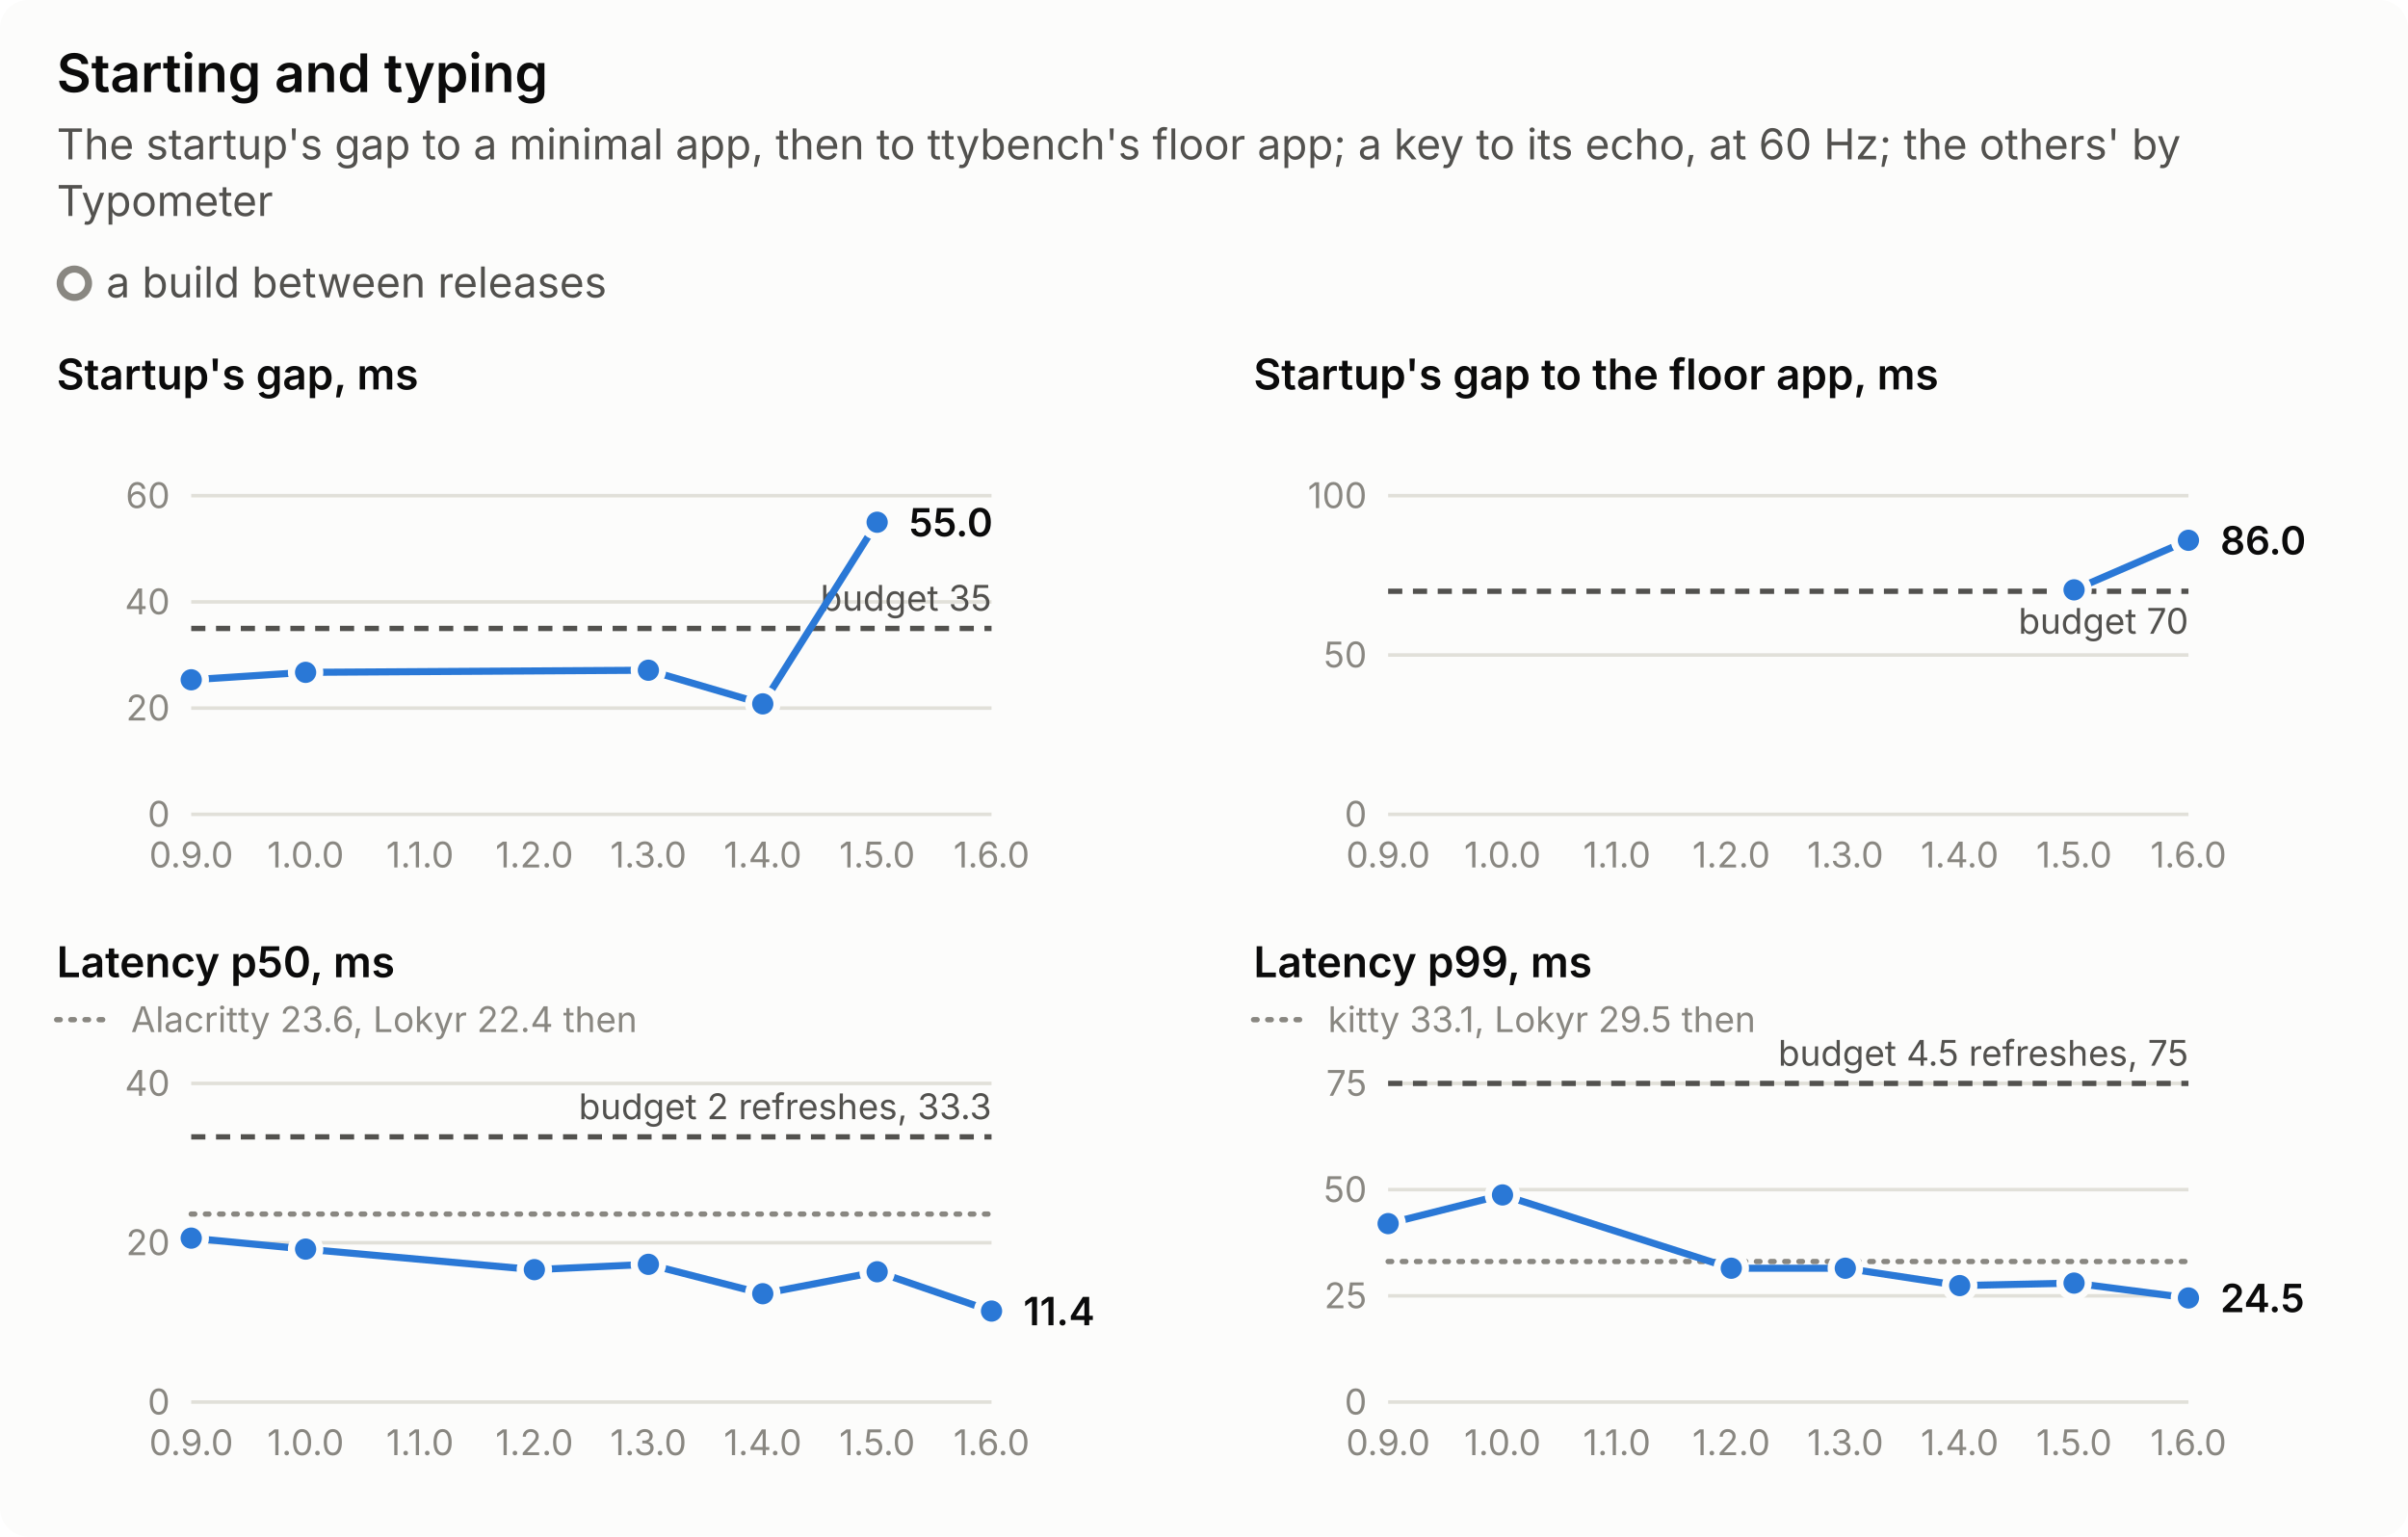
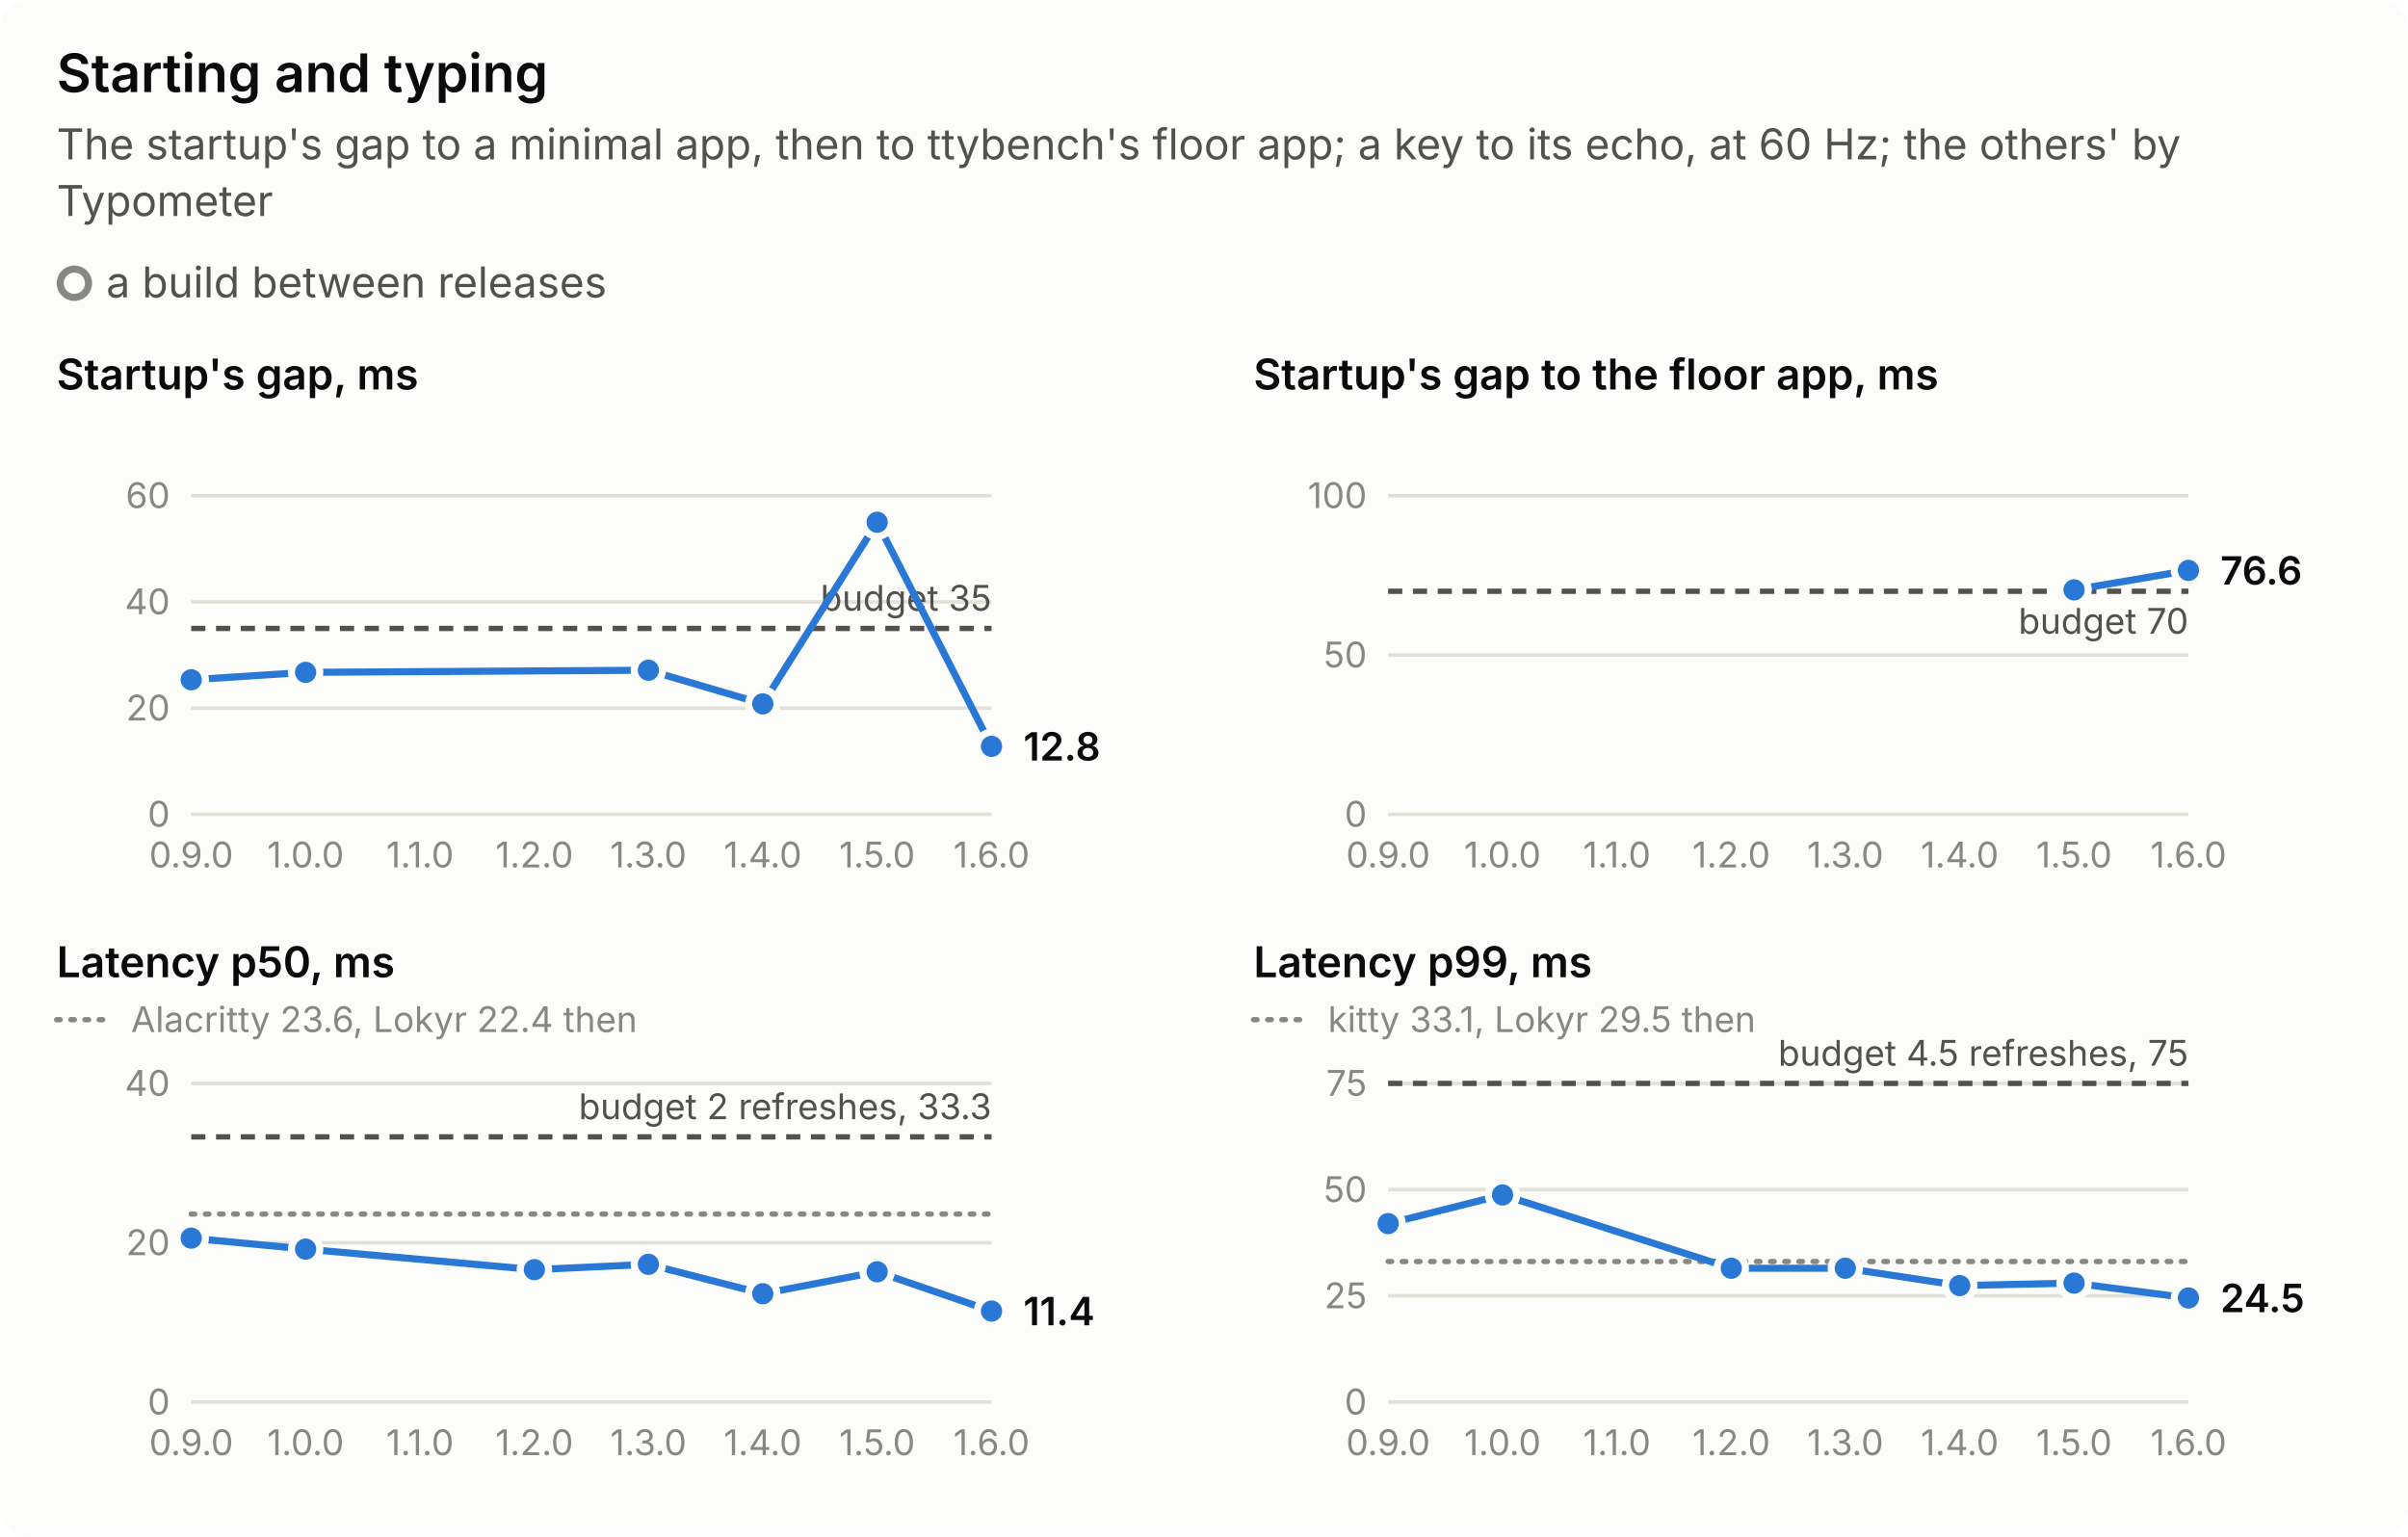
<svg xmlns="http://www.w3.org/2000/svg" class="chart" data-chart="trends" width="680" height="434" viewBox="0 0 680 434" role="img" aria-label="Starting and typing">
  <style>
  .chart .surface { fill: #fcfcfb; }
  .chart .primary { fill: #0b0b0b; }
  .chart .secondary { fill: #52514e; }
  .chart .muted { fill: #898781; }
  .chart .grid { stroke: #e1e0d9; }
  .chart .base { stroke: #c3c2b7; }
  .chart .accent { fill: #2a78d6; }
  .chart .context { fill: #898781; }
  .chart .accent-line { stroke: #2a78d6; }
  .chart .context-line { stroke: #898781; }
  .chart .second { fill: #eb6834; }
  .chart .second-line { stroke: #eb6834; }
  .chart .ring { stroke: #fcfcfb; }
  .chart .budget { stroke: #52514e; }
  .chart .column.on { fill: #2a78d6; fill-opacity: 0.08; }
  .chart text { font-family: system-ui, -apple-system, "Segoe UI", sans-serif; }
  .chart .tick { font-variant-numeric: tabular-nums; }
  .chart .column { fill: transparent; }
  .chart.hide-0 .s0, .chart.hide-1 .s1 { display: none; }
  .chart.hide-0 .legend-item[data-series="0"], .chart.hide-1 .legend-item[data-series="1"] { opacity: 0.4; }
  @media (prefers-color-scheme: dark) {
    .chart .surface { fill: #1a1a19; }
    .chart .primary { fill: #f0efec; }
    .chart .secondary { fill: #c3c2b7; }
    .chart .muted { fill: #898781; }
    .chart .grid { stroke: #2c2c2a; }
    .chart .base { stroke: #383835; }
    .chart .accent { fill: #3987e5; }
    .chart .context { fill: #6f6e69; }
    .chart .accent-line { stroke: #3987e5; }
    .chart .context-line { stroke: #6f6e69; }
    .chart .second { fill: #d95926; }
    .chart .second-line { stroke: #d95926; }
    .chart .ring { stroke: #1a1a19; }
    .chart .budget { stroke: #c3c2b7; }
    .chart .column.on { fill: #3987e5; fill-opacity: 0.16; }
  }
  .chart.dark .surface { fill: #1a1a19; }
  .chart.dark .primary { fill: #f0efec; }
  .chart.dark .secondary { fill: #c3c2b7; }
  .chart.dark .muted { fill: #898781; }
  .chart.dark .grid { stroke: #2c2c2a; }
  .chart.dark .base { stroke: #383835; }
  .chart.dark .accent { fill: #3987e5; }
  .chart.dark .context { fill: #6f6e69; }
  .chart.dark .accent-line { stroke: #3987e5; }
  .chart.dark .context-line { stroke: #6f6e69; }
  .chart.dark .second { fill: #d95926; }
  .chart.dark .second-line { stroke: #d95926; }
  .chart.dark .ring { stroke: #1a1a19; }
  .chart.dark .budget { stroke: #c3c2b7; }
  .chart.dark .column.on { fill: #3987e5; fill-opacity: 0.16; }
</style>
  <rect class="surface" width="680" height="434" rx="8" />
  <text class="primary" x="16" y="26" font-size="15" font-weight="600">Starting and typing</text>
  <text class="secondary" x="16" y="45" font-size="12">The startup's gap to a minimal app, then to ttybench's floor app; a key to its echo, at 60 Hz; the others' by</text>
  <text class="secondary" x="16" y="61" font-size="12">Typometer</text>
  <circle class="surface context-line" cx="21" cy="80" r="4" stroke-width="2" />
  <text class="secondary" x="30" y="84" font-size="12">a build between releases</text>
  <g class="panel" data-title="Startup's gap, ms" data-unit="ms" data-digits="1" data-budget="35" data-better="lower">
    <text class="primary" x="16.0" y="110" font-size="12" font-weight="600">Startup's gap, ms</text>
    <line class="grid" x1="54.0" y1="230.0" x2="280.0" y2="230.0" stroke-width="1" />
    <text class="muted tick" x="48.0" y="233.5" font-size="10" text-anchor="end">0</text>
    <line class="grid" x1="54.0" y1="200.0" x2="280.0" y2="200.0" stroke-width="1" />
    <text class="muted tick" x="48.0" y="203.5" font-size="10" text-anchor="end">20</text>
    <line class="grid" x1="54.0" y1="170.0" x2="280.0" y2="170.0" stroke-width="1" />
    <text class="muted tick" x="48.0" y="173.5" font-size="10" text-anchor="end">40</text>
    <line class="grid" x1="54.0" y1="140.0" x2="280.0" y2="140.0" stroke-width="1" />
    <text class="muted tick" x="48.0" y="143.5" font-size="10" text-anchor="end">60</text>
    <text class="muted" x="54.0" y="245.0" font-size="10" text-anchor="middle">0.9.0</text>
    <text class="muted" x="86.3" y="245.0" font-size="10" text-anchor="middle">1.0.0</text>
    <text class="muted" x="118.6" y="245.0" font-size="10" text-anchor="middle">1.1.0</text>
    <text class="muted" x="150.9" y="245.0" font-size="10" text-anchor="middle">1.2.0</text>
    <text class="muted" x="183.1" y="245.0" font-size="10" text-anchor="middle">1.3.0</text>
    <text class="muted" x="215.4" y="245.0" font-size="10" text-anchor="middle">1.4.0</text>
    <text class="muted" x="247.7" y="245.0" font-size="10" text-anchor="middle">1.5.0</text>
    <text class="muted" x="280.0" y="245.0" font-size="10" text-anchor="middle">1.6.0</text>
    <rect class="column" x="44.0" y="134.0" width="26.1" height="116" data-release="0.9.0" data-index="0" data-report="ab-F4-42.md" />
    <rect class="column" x="70.1" y="134.0" width="32.3" height="116" data-release="1.0.0" data-index="1" data-report="ab-F3-85.md" />
    <rect class="column" x="102.4" y="134.0" width="32.3" height="116" data-release="1.1.0" data-index="2" data-report="ab-F3b-20.md" />
    <rect class="column" x="134.7" y="134.0" width="32.3" height="116" data-release="1.2.0" data-index="3" data-report="ab-F3b-29.md" />
    <rect class="column" x="167.0" y="134.0" width="32.3" height="116" data-release="1.3.0" data-index="4" data-report="ab-F5a-17.md" />
    <rect class="column" x="199.3" y="134.0" width="32.3" height="116" data-release="1.4.0" data-index="5" data-report="ab-F5a-78.md" />
    <rect class="column" x="231.6" y="134.0" width="32.3" height="116" data-release="1.5.0" data-index="6" data-report="ab-F5b-20.md" />
    <rect class="column" x="263.9" y="134.0" width="26.1" height="116" data-release="1.6.0" data-index="7" data-report="ab-F5b-67.md" />
    <line class="budget" x1="54.0" y1="177.5" x2="280.0" y2="177.5" stroke-width="1.5" stroke-dasharray="4 3" />
    <text class="secondary" x="280.0" y="172.5" font-size="10" text-anchor="end">budget 35</text>
    <line class="accent-line s0" x1="54.0" y1="192.0" x2="86.3" y2="189.9" stroke-width="2" stroke-linecap="round" />
    <line class="accent-line s0" x1="86.3" y1="189.9" x2="183.1" y2="189.3" stroke-width="2" stroke-linecap="round" />
    <line class="accent-line s0" x1="183.1" y1="189.3" x2="215.4" y2="198.8" stroke-width="2" stroke-linecap="round" />
    <line class="accent-line s0" x1="215.4" y1="198.8" x2="247.7" y2="147.5" stroke-width="2" stroke-linecap="round" />
+     <line class="accent-line s0" x1="247.7" y1="147.5" x2="280.0" y2="210.8" stroke-width="2" stroke-linecap="round" />
    <circle class="accent ring s0" cx="54.0" cy="192.0" r="4" stroke-width="2" data-release="0.9.0" data-series="0" data-value="25.35" />
    <circle class="accent ring s0" cx="86.3" cy="189.9" r="4" stroke-width="2" data-release="1.0.0" data-series="0" data-value="26.72" />
    <circle class="accent ring s0" cx="183.1" cy="189.3" r="4" stroke-width="2" data-release="1.3.0" data-series="0" data-value="27.15" />
    <circle class="accent ring s0" cx="215.4" cy="198.8" r="4" stroke-width="2" data-release="1.4.0" data-series="0" data-value="20.8" />
    <circle class="accent ring s0" cx="247.7" cy="147.5" r="4" stroke-width="2" data-release="1.5.0" data-series="0" data-value="55" />
-     <text class="primary tick s0" x="256.7" y="151.5" font-size="11" font-weight="600">55.0</text>
+     <circle class="accent ring s0" cx="280.0" cy="210.8" r="4" stroke-width="2" data-release="1.6.0" data-series="0" data-value="12.8" />
+     <text class="primary tick s0" x="289.0" y="214.8" font-size="11" font-weight="600">12.8</text>
  </g>
  <g class="panel" data-title="Startup's gap to the floor app, ms" data-unit="ms" data-digits="1" data-budget="70" data-better="lower">
    <text class="primary" x="354.0" y="110" font-size="12" font-weight="600">Startup's gap to the floor app, ms</text>
    <line class="grid" x1="392.0" y1="230.0" x2="618.0" y2="230.0" stroke-width="1" />
    <text class="muted tick" x="386.0" y="233.5" font-size="10" text-anchor="end">0</text>
    <line class="grid" x1="392.0" y1="185.0" x2="618.0" y2="185.0" stroke-width="1" />
    <text class="muted tick" x="386.0" y="188.5" font-size="10" text-anchor="end">50</text>
    <line class="grid" x1="392.0" y1="140.0" x2="618.0" y2="140.0" stroke-width="1" />
    <text class="muted tick" x="386.0" y="143.5" font-size="10" text-anchor="end">100</text>
    <text class="muted" x="392.0" y="245.0" font-size="10" text-anchor="middle">0.9.0</text>
    <text class="muted" x="424.3" y="245.0" font-size="10" text-anchor="middle">1.0.0</text>
    <text class="muted" x="456.6" y="245.0" font-size="10" text-anchor="middle">1.1.0</text>
    <text class="muted" x="488.9" y="245.0" font-size="10" text-anchor="middle">1.2.0</text>
    <text class="muted" x="521.1" y="245.0" font-size="10" text-anchor="middle">1.3.0</text>
    <text class="muted" x="553.4" y="245.0" font-size="10" text-anchor="middle">1.4.0</text>
    <text class="muted" x="585.7" y="245.0" font-size="10" text-anchor="middle">1.5.0</text>
    <text class="muted" x="618.0" y="245.0" font-size="10" text-anchor="middle">1.6.0</text>
    <rect class="column" x="382.0" y="134.0" width="26.1" height="116" data-release="0.9.0" data-index="0" data-report="ab-F4-42.md" />
    <rect class="column" x="408.1" y="134.0" width="32.3" height="116" data-release="1.0.0" data-index="1" data-report="ab-F3-85.md" />
    <rect class="column" x="440.4" y="134.0" width="32.3" height="116" data-release="1.1.0" data-index="2" data-report="ab-F3b-20.md" />
    <rect class="column" x="472.7" y="134.0" width="32.3" height="116" data-release="1.2.0" data-index="3" data-report="ab-F3b-29.md" />
    <rect class="column" x="505.0" y="134.0" width="32.3" height="116" data-release="1.3.0" data-index="4" data-report="ab-F5a-17.md" />
    <rect class="column" x="537.3" y="134.0" width="32.3" height="116" data-release="1.4.0" data-index="5" data-report="ab-F5a-78.md" />
    <rect class="column" x="569.6" y="134.0" width="32.3" height="116" data-release="1.5.0" data-index="6" data-report="ab-F5b-20.md" />
    <rect class="column" x="601.9" y="134.0" width="26.1" height="116" data-release="1.6.0" data-index="7" data-report="ab-F5b-67.md" />
    <line class="budget" x1="392.0" y1="167.0" x2="618.0" y2="167.0" stroke-width="1.5" stroke-dasharray="4 3" />
    <text class="secondary" x="618.0" y="179.0" font-size="10" text-anchor="end">budget 70</text>
-     <line class="accent-line s0" x1="585.7" y1="166.6" x2="618.0" y2="152.6" stroke-width="2" stroke-linecap="round" />
+     <line class="accent-line s0" x1="585.7" y1="166.6" x2="618.0" y2="161.1" stroke-width="2" stroke-linecap="round" />
    <circle class="accent ring s0" cx="585.7" cy="166.6" r="4" stroke-width="2" data-release="1.5.0" data-series="0" data-value="70.4" />
-     <circle class="accent ring s0" cx="618.0" cy="152.6" r="4" stroke-width="2" data-release="1.6.0" data-series="0" data-value="85.956" />
-     <text class="primary tick s0" x="627.0" y="156.6" font-size="11" font-weight="600">86.0</text>
+     <circle class="accent ring s0" cx="618.0" cy="161.1" r="4" stroke-width="2" data-release="1.6.0" data-series="0" data-value="76.57" />
+     <text class="primary tick s0" x="627.0" y="165.1" font-size="11" font-weight="600">76.6</text>
  </g>
  <g class="panel" data-title="Latency p50, ms" data-unit="ms" data-digits="1" data-budget="33.3" data-better="lower">
    <text class="primary" x="16.0" y="276" font-size="12" font-weight="600">Latency p50, ms</text>
    <line class="grid" x1="54.0" y1="396.0" x2="280.0" y2="396.0" stroke-width="1" />
    <text class="muted tick" x="48.0" y="399.5" font-size="10" text-anchor="end">0</text>
    <line class="grid" x1="54.0" y1="351.0" x2="280.0" y2="351.0" stroke-width="1" />
    <text class="muted tick" x="48.0" y="354.5" font-size="10" text-anchor="end">20</text>
    <line class="grid" x1="54.0" y1="306.0" x2="280.0" y2="306.0" stroke-width="1" />
    <text class="muted tick" x="48.0" y="309.5" font-size="10" text-anchor="end">40</text>
    <text class="muted" x="54.0" y="411.0" font-size="10" text-anchor="middle">0.9.0</text>
    <text class="muted" x="86.3" y="411.0" font-size="10" text-anchor="middle">1.0.0</text>
    <text class="muted" x="118.6" y="411.0" font-size="10" text-anchor="middle">1.1.0</text>
    <text class="muted" x="150.9" y="411.0" font-size="10" text-anchor="middle">1.2.0</text>
    <text class="muted" x="183.1" y="411.0" font-size="10" text-anchor="middle">1.3.0</text>
    <text class="muted" x="215.4" y="411.0" font-size="10" text-anchor="middle">1.4.0</text>
    <text class="muted" x="247.7" y="411.0" font-size="10" text-anchor="middle">1.5.0</text>
    <text class="muted" x="280.0" y="411.0" font-size="10" text-anchor="middle">1.6.0</text>
    <rect class="column" x="44.0" y="300.0" width="26.1" height="116" data-release="0.9.0" data-index="0" data-report="ab-F4-42.md" />
    <rect class="column" x="70.1" y="300.0" width="32.3" height="116" data-release="1.0.0" data-index="1" data-report="ab-F3-85.md" />
    <rect class="column" x="102.4" y="300.0" width="32.3" height="116" data-release="1.1.0" data-index="2" data-report="ab-F3b-20.md" />
    <rect class="column" x="134.7" y="300.0" width="32.3" height="116" data-release="1.2.0" data-index="3" data-report="ab-F3b-29.md" />
    <rect class="column" x="167.0" y="300.0" width="32.3" height="116" data-release="1.3.0" data-index="4" data-report="ab-F5a-17.md" />
    <rect class="column" x="199.3" y="300.0" width="32.3" height="116" data-release="1.4.0" data-index="5" data-report="ab-F5a-78.md" />
    <rect class="column" x="231.6" y="300.0" width="32.3" height="116" data-release="1.5.0" data-index="6" data-report="ab-F5b-20.md" />
    <rect class="column" x="263.9" y="300.0" width="26.1" height="116" data-release="1.6.0" data-index="7" data-report="ab-F5b-67.md" />
    <line class="budget" x1="54.0" y1="321.1" x2="280.0" y2="321.1" stroke-width="1.5" stroke-dasharray="4 3" />
    <text class="secondary" x="280.0" y="316.1" font-size="10" text-anchor="end">budget 2 refreshes, 33.3</text>
    <line class="context-line s0" x1="54.0" y1="342.9" x2="280.0" y2="342.9" stroke-width="1.5" stroke-dasharray="1 3" stroke-linecap="round" />
    <line class="context-line" x1="16.0" y1="288.0" x2="31.0" y2="288.0" stroke-width="1.5" stroke-dasharray="1 3" stroke-linecap="round" />
    <text class="muted" x="37.0" y="291.5" font-size="10">Alacritty 23.6, Lokyr 22.4 then</text>
    <line class="accent-line s0" x1="54.0" y1="349.7" x2="86.3" y2="352.8" stroke-width="2" stroke-linecap="round" />
    <line class="accent-line s0" x1="86.3" y1="352.8" x2="150.9" y2="358.6" stroke-width="2" stroke-linecap="round" />
    <line class="accent-line s0" x1="150.9" y1="358.6" x2="183.1" y2="357.1" stroke-width="2" stroke-linecap="round" />
    <line class="accent-line s0" x1="183.1" y1="357.1" x2="215.4" y2="365.4" stroke-width="2" stroke-linecap="round" />
    <line class="accent-line s0" x1="215.4" y1="365.4" x2="247.7" y2="359.2" stroke-width="2" stroke-linecap="round" />
    <line class="accent-line s0" x1="247.7" y1="359.2" x2="280.0" y2="370.3" stroke-width="2" stroke-linecap="round" />
    <circle class="accent ring s0" cx="54.0" cy="349.7" r="4" stroke-width="2" data-release="0.9.0" data-series="0" data-value="20.58" />
    <circle class="accent ring s0" cx="86.3" cy="352.8" r="4" stroke-width="2" data-release="1.0.0" data-series="0" data-value="19.22" />
    <circle class="accent ring s0" cx="150.9" cy="358.6" r="4" stroke-width="2" data-release="1.2.0" data-series="0" data-value="16.61" />
    <circle class="accent ring s0" cx="183.1" cy="357.1" r="4" stroke-width="2" data-release="1.3.0" data-series="0" data-value="17.276" />
    <circle class="accent ring s0" cx="215.4" cy="365.4" r="4" stroke-width="2" data-release="1.4.0" data-series="0" data-value="13.59" />
    <circle class="accent ring s0" cx="247.7" cy="359.2" r="4" stroke-width="2" data-release="1.5.0" data-series="0" data-value="16.339" />
    <circle class="accent ring s0" cx="280.0" cy="370.3" r="4" stroke-width="2" data-release="1.6.0" data-series="0" data-value="11.421" />
    <text class="primary tick s0" x="289.0" y="374.3" font-size="11" font-weight="600">11.4</text>
  </g>
  <g class="panel" data-title="Latency p99, ms" data-unit="ms" data-digits="1" data-budget="75" data-better="lower">
    <text class="primary" x="354.0" y="276" font-size="12" font-weight="600">Latency p99, ms</text>
    <line class="grid" x1="392.0" y1="396.0" x2="618.0" y2="396.0" stroke-width="1" />
    <text class="muted tick" x="386.0" y="399.5" font-size="10" text-anchor="end">0</text>
    <line class="grid" x1="392.0" y1="366.0" x2="618.0" y2="366.0" stroke-width="1" />
    <text class="muted tick" x="386.0" y="369.5" font-size="10" text-anchor="end">25</text>
    <line class="grid" x1="392.0" y1="336.0" x2="618.0" y2="336.0" stroke-width="1" />
    <text class="muted tick" x="386.0" y="339.5" font-size="10" text-anchor="end">50</text>
    <line class="grid" x1="392.0" y1="306.0" x2="618.0" y2="306.0" stroke-width="1" />
    <text class="muted tick" x="386.0" y="309.5" font-size="10" text-anchor="end">75</text>
    <text class="muted" x="392.0" y="411.0" font-size="10" text-anchor="middle">0.9.0</text>
    <text class="muted" x="424.3" y="411.0" font-size="10" text-anchor="middle">1.0.0</text>
    <text class="muted" x="456.6" y="411.0" font-size="10" text-anchor="middle">1.1.0</text>
    <text class="muted" x="488.9" y="411.0" font-size="10" text-anchor="middle">1.2.0</text>
    <text class="muted" x="521.1" y="411.0" font-size="10" text-anchor="middle">1.3.0</text>
    <text class="muted" x="553.4" y="411.0" font-size="10" text-anchor="middle">1.4.0</text>
    <text class="muted" x="585.7" y="411.0" font-size="10" text-anchor="middle">1.5.0</text>
    <text class="muted" x="618.0" y="411.0" font-size="10" text-anchor="middle">1.6.0</text>
    <rect class="column" x="382.0" y="300.0" width="26.1" height="116" data-release="0.9.0" data-index="0" data-report="ab-F4-42.md" />
    <rect class="column" x="408.1" y="300.0" width="32.3" height="116" data-release="1.0.0" data-index="1" data-report="ab-F3-85.md" />
    <rect class="column" x="440.4" y="300.0" width="32.3" height="116" data-release="1.1.0" data-index="2" data-report="ab-F3b-20.md" />
    <rect class="column" x="472.7" y="300.0" width="32.3" height="116" data-release="1.2.0" data-index="3" data-report="ab-F3b-29.md" />
    <rect class="column" x="505.0" y="300.0" width="32.3" height="116" data-release="1.3.0" data-index="4" data-report="ab-F5a-17.md" />
    <rect class="column" x="537.3" y="300.0" width="32.3" height="116" data-release="1.4.0" data-index="5" data-report="ab-F5a-78.md" />
    <rect class="column" x="569.6" y="300.0" width="32.3" height="116" data-release="1.5.0" data-index="6" data-report="ab-F5b-20.md" />
    <rect class="column" x="601.9" y="300.0" width="26.1" height="116" data-release="1.6.0" data-index="7" data-report="ab-F5b-67.md" />
    <line class="budget" x1="392.0" y1="306.0" x2="618.0" y2="306.0" stroke-width="1.5" stroke-dasharray="4 3" />
    <text class="secondary" x="618.0" y="301.0" font-size="10" text-anchor="end">budget 4.5 refreshes, 75</text>
    <line class="context-line s0" x1="392.0" y1="356.3" x2="618.0" y2="356.3" stroke-width="1.5" stroke-dasharray="1 3" stroke-linecap="round" />
    <line class="context-line" x1="354.0" y1="288.0" x2="369.0" y2="288.0" stroke-width="1.5" stroke-dasharray="1 3" stroke-linecap="round" />
    <text class="muted" x="375.0" y="291.5" font-size="10">kitty 33.1, Lokyr 29.5 then</text>
    <line class="accent-line s0" x1="392.0" y1="345.6" x2="424.3" y2="337.5" stroke-width="2" stroke-linecap="round" />
    <line class="accent-line s0" x1="424.3" y1="337.5" x2="488.9" y2="358.2" stroke-width="2" stroke-linecap="round" />
    <line class="accent-line s0" x1="488.9" y1="358.2" x2="521.1" y2="358.2" stroke-width="2" stroke-linecap="round" />
    <line class="accent-line s0" x1="521.1" y1="358.2" x2="553.4" y2="363.1" stroke-width="2" stroke-linecap="round" />
    <line class="accent-line s0" x1="553.4" y1="363.1" x2="585.7" y2="362.4" stroke-width="2" stroke-linecap="round" />
    <line class="accent-line s0" x1="585.7" y1="362.4" x2="618.0" y2="366.6" stroke-width="2" stroke-linecap="round" />
    <circle class="accent ring s0" cx="392.0" cy="345.6" r="4" stroke-width="2" data-release="0.9.0" data-series="0" data-value="42.04" />
    <circle class="accent ring s0" cx="424.3" cy="337.5" r="4" stroke-width="2" data-release="1.0.0" data-series="0" data-value="48.73" />
    <circle class="accent ring s0" cx="488.9" cy="358.2" r="4" stroke-width="2" data-release="1.2.0" data-series="0" data-value="31.47" />
    <circle class="accent ring s0" cx="521.1" cy="358.2" r="4" stroke-width="2" data-release="1.3.0" data-series="0" data-value="31.485" />
    <circle class="accent ring s0" cx="553.4" cy="363.1" r="4" stroke-width="2" data-release="1.4.0" data-series="0" data-value="27.45" />
    <circle class="accent ring s0" cx="585.7" cy="362.4" r="4" stroke-width="2" data-release="1.5.0" data-series="0" data-value="27.969" />
    <circle class="accent ring s0" cx="618.0" cy="366.6" r="4" stroke-width="2" data-release="1.6.0" data-series="0" data-value="24.536" />
    <text class="primary tick s0" x="627.0" y="370.6" font-size="11" font-weight="600">24.5</text>
  </g>
</svg>
